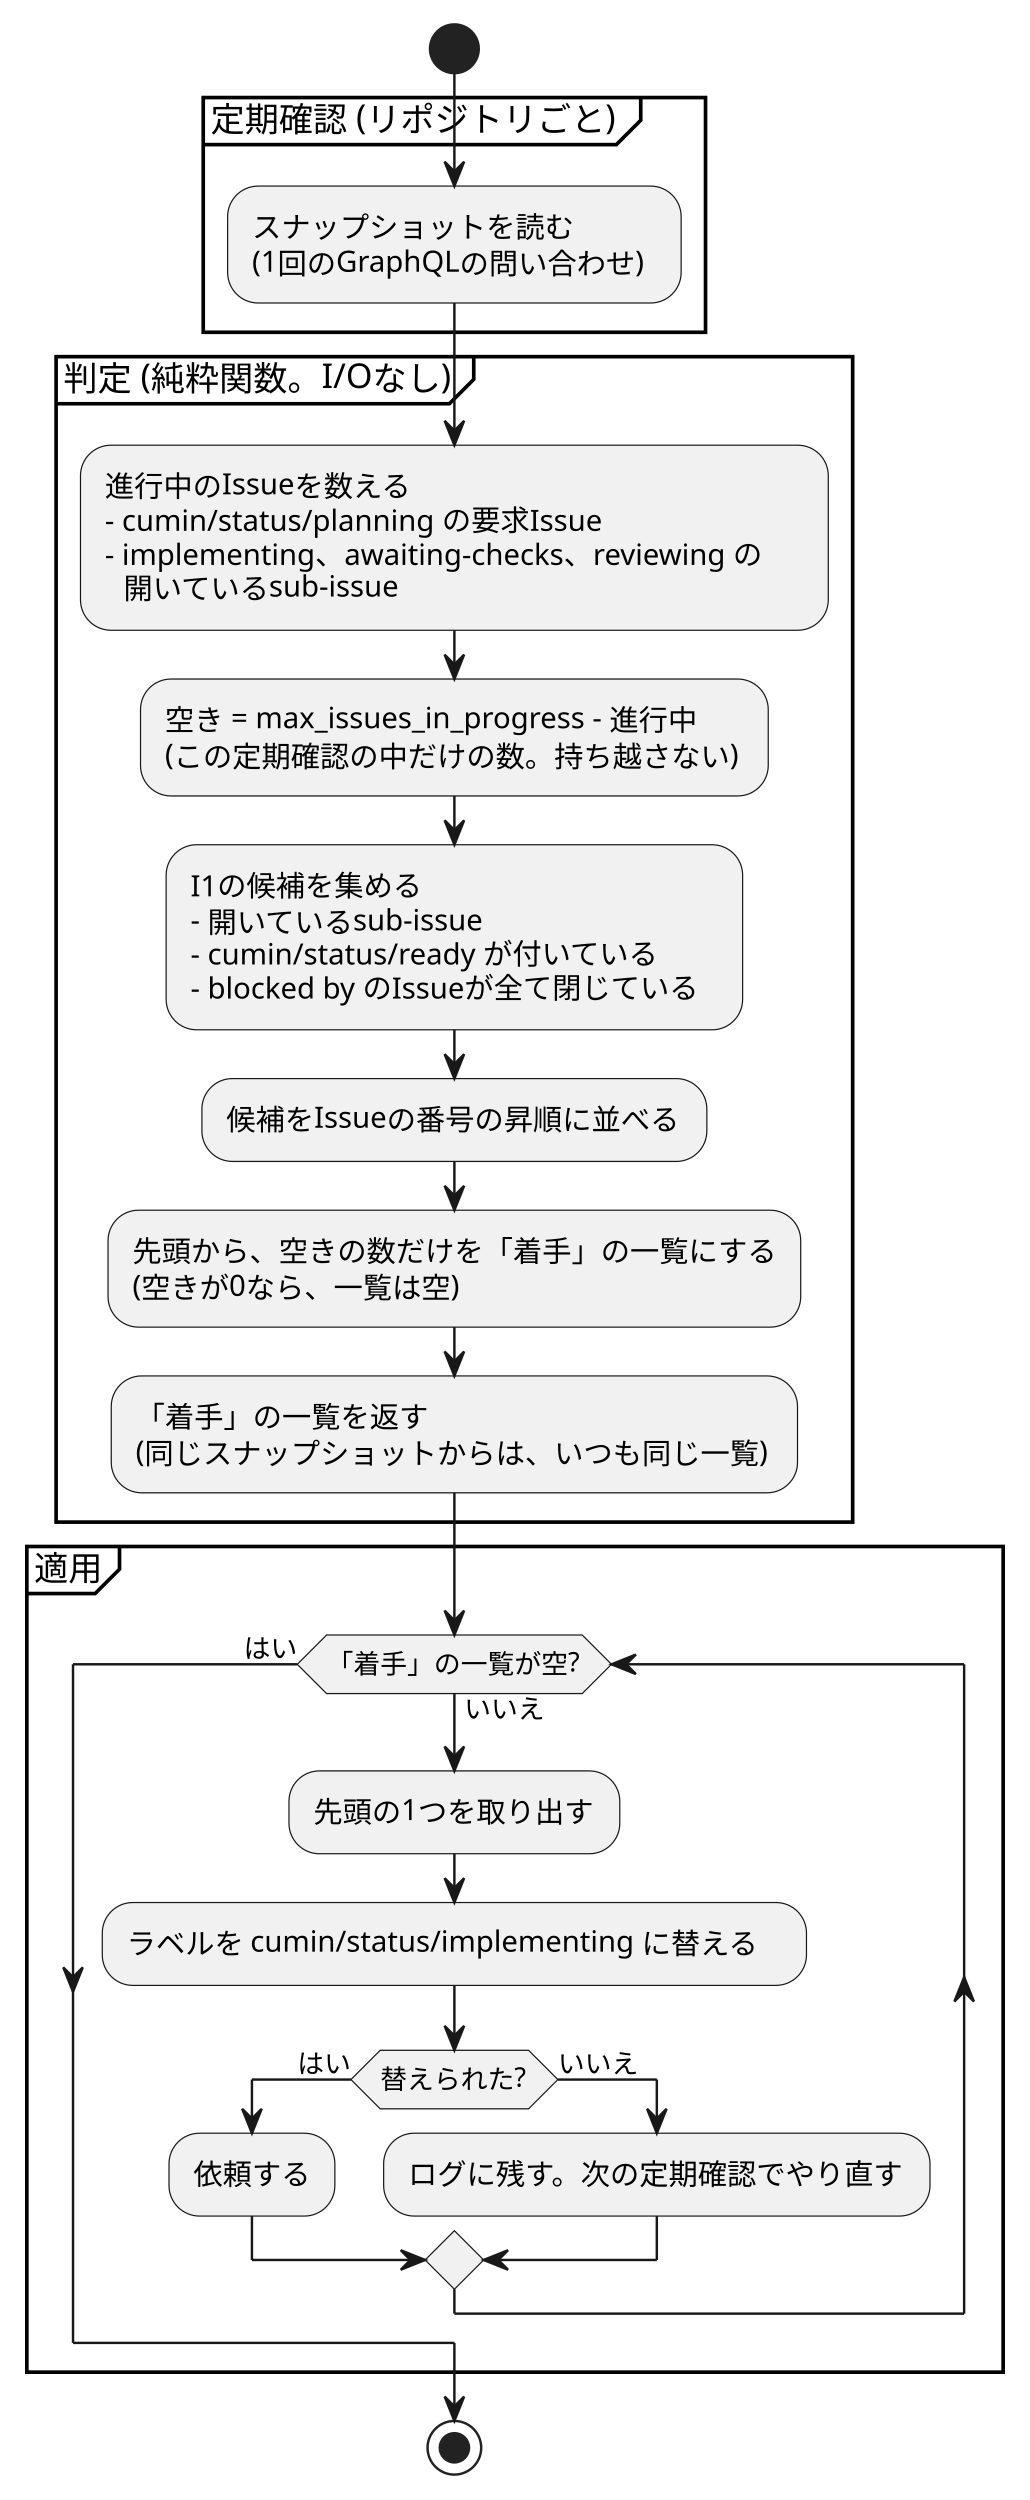
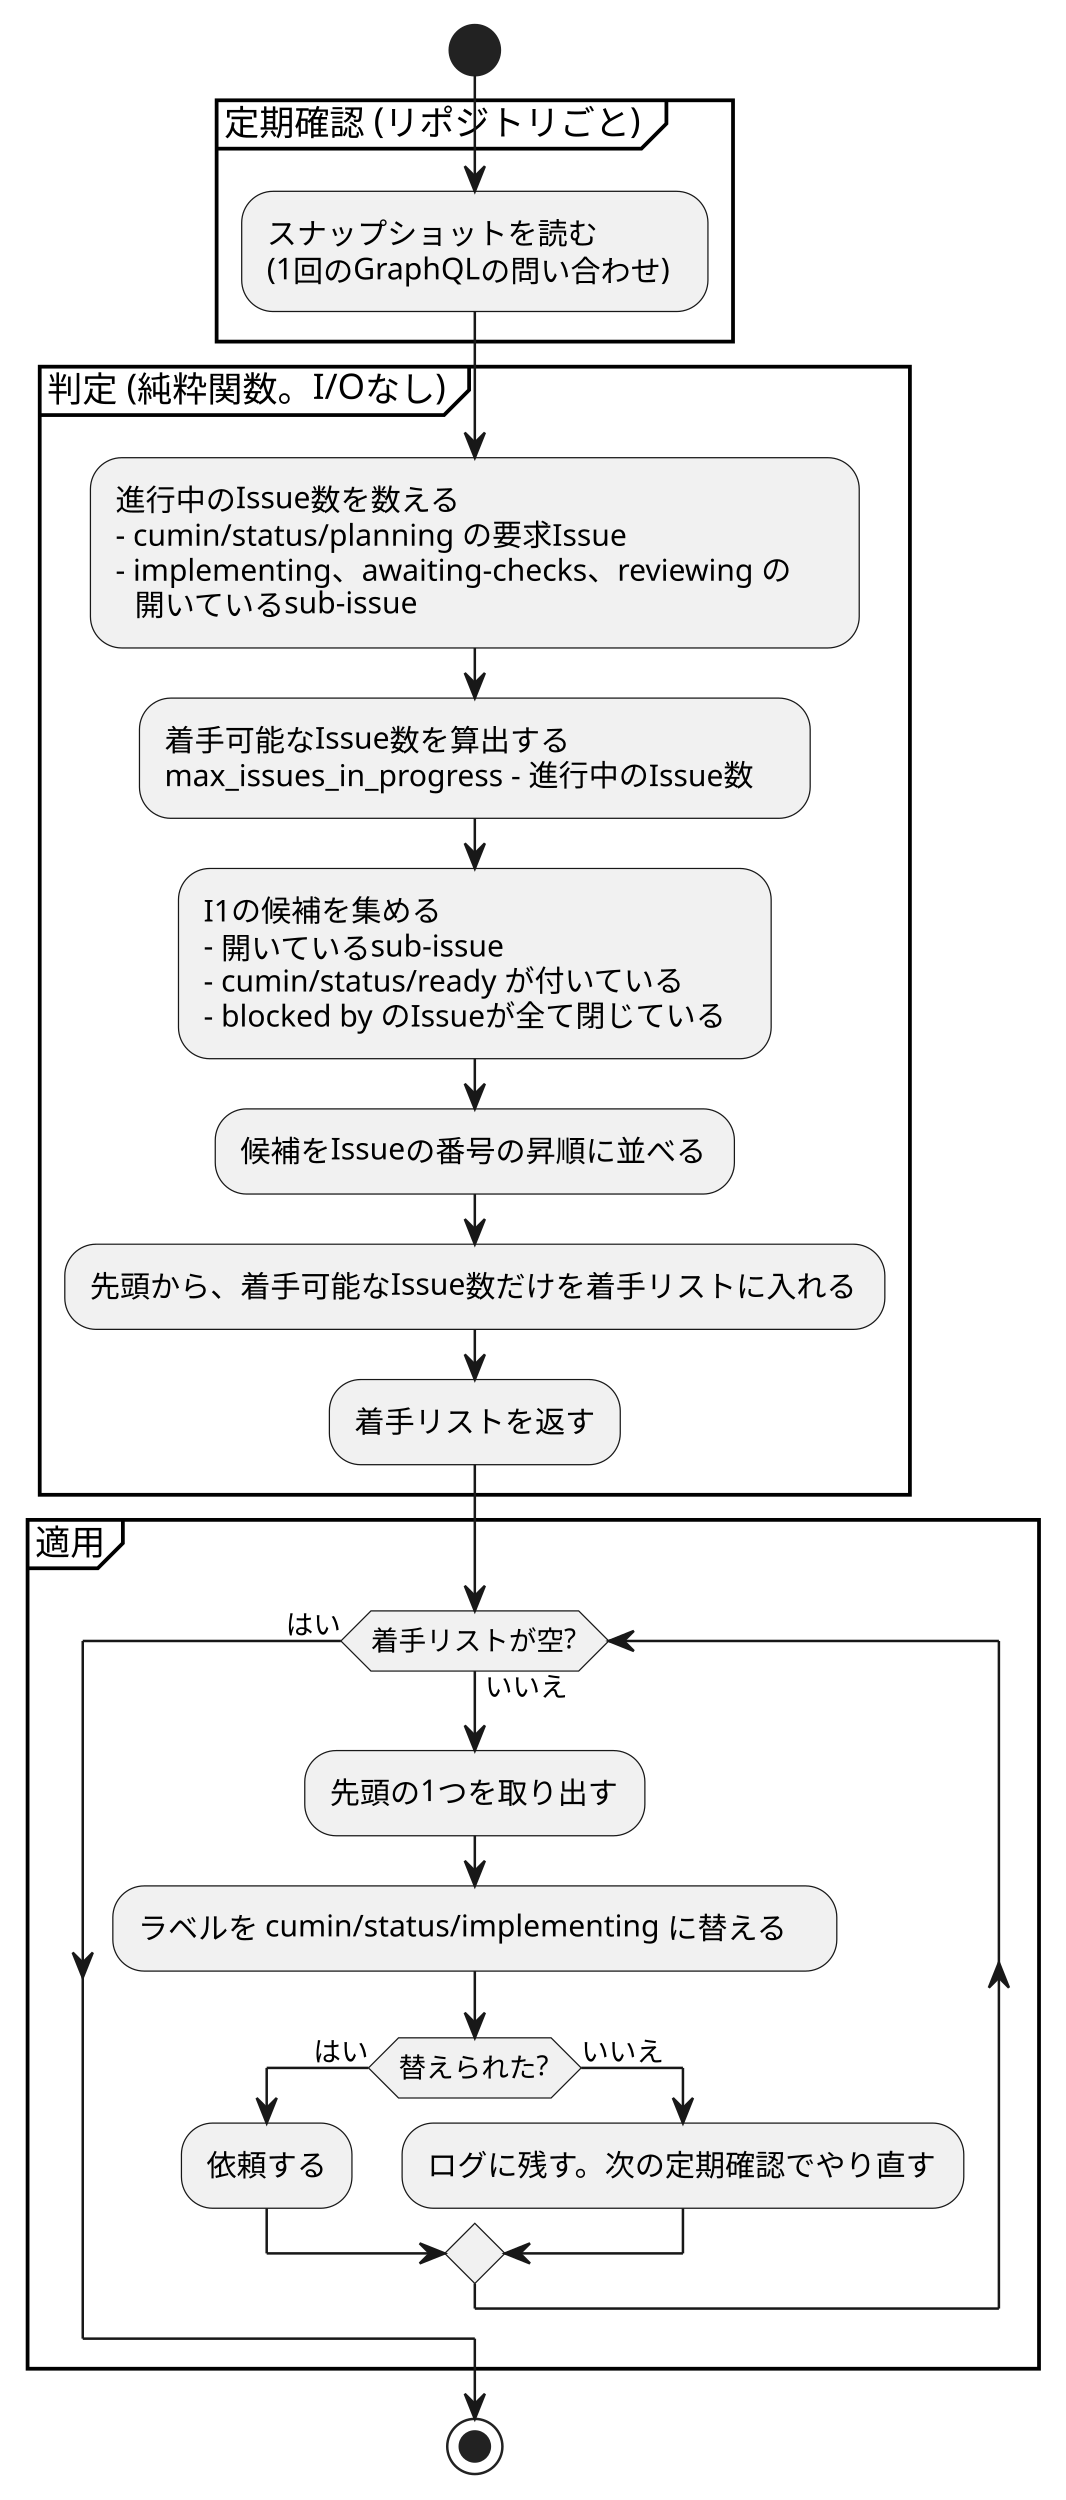
- <svg xmlns="http://www.w3.org/2000/svg" contentStyleType="text/css" data-diagram-type="ACTIVITY" height="1025px" preserveAspectRatio="none" style="width:422px;height:1025px;background:#FFFFFF;" version="1.1" viewBox="0 0 422 1025" width="422px" zoomAndPan="magnify">
+ <svg xmlns="http://www.w3.org/2000/svg" contentStyleType="text/css" data-diagram-type="ACTIVITY" height="997px" preserveAspectRatio="none" style="width:425px;height:997px;background:#FFFFFF;" version="1.1" viewBox="0 0 425 997" width="425px" zoomAndPan="magnify">
  <defs />
  <g>
-     <ellipse cx="186.297" cy="20" fill="#222222" rx="10" ry="10" style="stroke:#222222;stroke-width:1;" />
-     <rect fill="none" height="96.234" style="stroke:#000000;stroke-width:1.5;" width="205.938" x="83.328" y="40" />
-     <path d="M262.701,40 L262.701,49.297 L252.701,59.297 L83.328,59.297" fill="none" style="stroke:#000000;stroke-width:1.5;" />
-     <text fill="#000000" font-family="sans-serif" font-size="14" lengthAdjust="spacing" textLength="169.373" x="86.328" y="53.995">定期確認 (リポジトリごと)</text>
-     <rect fill="#F1F1F1" height="47.938" rx="12.5" ry="12.5" style="stroke:#181818;stroke-width:0.5;" width="185.938" x="93.328" y="76.297" />
-     <text fill="#000000" font-family="sans-serif" font-size="12" lengthAdjust="spacing" textLength="132.001" x="103.328" y="97.436">スナップショットを読む</text>
-     <text fill="#000000" font-family="sans-serif" font-size="12" lengthAdjust="spacing" textLength="165.938" x="103.328" y="111.404">(1回のGraphQLの問い合わせ)</text>
-     <rect fill="none" height="477.828" style="stroke:#000000;stroke-width:1.5;" width="326.594" x="23" y="146.234" />
-     <path d="M194.239,146.234 L194.239,155.531 L184.239,165.531 L23,165.531" fill="none" style="stroke:#000000;stroke-width:1.5;" />
-     <text fill="#000000" font-family="sans-serif" font-size="14" lengthAdjust="spacing" textLength="161.239" x="26" y="160.23">判定 (純粋関数。I/Oなし)</text>
-     <rect fill="#F1F1F1" height="75.875" rx="12.5" ry="12.5" style="stroke:#181818;stroke-width:0.5;" width="306.594" x="33" y="182.531" />
-     <text fill="#000000" font-family="sans-serif" font-size="12" lengthAdjust="spacing" textLength="127.032" x="43" y="203.67">進行中のIssueを数える</text>
-     <text fill="#000000" font-family="sans-serif" font-size="12" lengthAdjust="spacing" textLength="212.854" x="43" y="217.639">- cumin/status/planning の要求Issue</text>
-     <text fill="#000000" font-family="sans-serif" font-size="12" lengthAdjust="spacing" textLength="286.594" x="43" y="231.607">- implementing、awaiting-checks、reviewing の</text>
-     <text fill="#000000" font-family="sans-serif" font-size="12" lengthAdjust="spacing" textLength="116.631" x="50.629" y="245.576">開いているsub-issue</text>
-     <rect fill="#F1F1F1" height="47.938" rx="12.5" ry="12.5" style="stroke:#181818;stroke-width:0.5;" width="257.365" x="57.614" y="278.406" />
-     <text fill="#000000" font-family="sans-serif" font-size="12" lengthAdjust="spacing" textLength="234.135" x="67.615" y="299.545">空き = max_issues_in_progress - 進行中</text>
-     <text fill="#000000" font-family="sans-serif" font-size="12" lengthAdjust="spacing" textLength="237.365" x="67.615" y="313.514">(この定期確認の中だけの数。持ち越さない)</text>
-     <rect fill="#F1F1F1" height="75.875" rx="12.5" ry="12.5" style="stroke:#181818;stroke-width:0.5;" width="236.364" x="68.115" y="346.344" />
-     <text fill="#000000" font-family="sans-serif" font-size="12" lengthAdjust="spacing" textLength="95.174" x="78.115" y="367.482">I1の候補を集める</text>
-     <text fill="#000000" font-family="sans-serif" font-size="12" lengthAdjust="spacing" textLength="124.776" x="78.115" y="381.451">- 開いているsub-issue</text>
-     <text fill="#000000" font-family="sans-serif" font-size="12" lengthAdjust="spacing" textLength="200.139" x="78.115" y="395.42">- cumin/status/ready が付いている</text>
-     <text fill="#000000" font-family="sans-serif" font-size="12" lengthAdjust="spacing" textLength="216.364" x="78.115" y="409.389">- blocked by のIssueが全て閉じている</text>
-     <rect fill="#F1F1F1" height="33.969" rx="12.5" ry="12.5" style="stroke:#181818;stroke-width:0.5;" width="207.032" x="82.781" y="442.219" />
-     <text fill="#000000" font-family="sans-serif" font-size="12" lengthAdjust="spacing" textLength="187.032" x="92.781" y="463.357">候補をIssueの番号の昇順に並べる</text>
-     <rect fill="#F1F1F1" height="47.938" rx="12.5" ry="12.5" style="stroke:#181818;stroke-width:0.5;" width="284.002" x="44.296" y="496.188" />
-     <text fill="#000000" font-family="sans-serif" font-size="12" lengthAdjust="spacing" textLength="264.002" x="54.296" y="517.326">先頭から、空きの数だけを「着手」の一覧にする</text>
-     <text fill="#000000" font-family="sans-serif" font-size="12" lengthAdjust="spacing" textLength="136.999" x="54.296" y="531.295">(空きが0なら、一覧は空)</text>
-     <rect fill="#F1F1F1" height="47.938" rx="12.5" ry="12.5" style="stroke:#181818;stroke-width:0.5;" width="281.365" x="45.614" y="564.125" />
-     <text fill="#000000" font-family="sans-serif" font-size="12" lengthAdjust="spacing" textLength="120.001" x="55.614" y="585.264">「着手」の一覧を返す</text>
-     <text fill="#000000" font-family="sans-serif" font-size="12" lengthAdjust="spacing" textLength="261.365" x="55.614" y="599.232">(同じスナップショットからは、いつも同じ一覧)</text>
-     <rect fill="none" height="338.527" style="stroke:#000000;stroke-width:1.5;" width="400.298" x="11" y="634.062" />
-     <path d="M49,634.062 L49,643.359 L39,653.359 L11,653.359" fill="none" style="stroke:#000000;stroke-width:1.5;" />
-     <text fill="#000000" font-family="sans-serif" font-size="14" lengthAdjust="spacing" textLength="28" x="14" y="648.058">適用</text>
-     <rect fill="#F1F1F1" height="33.969" rx="12.5" ry="12.5" style="stroke:#181818;stroke-width:0.5;" width="135.636" x="118.479" y="726.07" />
-     <text fill="#000000" font-family="sans-serif" font-size="12" lengthAdjust="spacing" textLength="115.636" x="128.479" y="747.208">先頭の1つを取り出す</text>
-     <rect fill="#F1F1F1" height="33.969" rx="12.5" ry="12.5" style="stroke:#181818;stroke-width:0.5;" width="288.717" x="41.938" y="780.039" />
-     <text fill="#000000" font-family="sans-serif" font-size="12" lengthAdjust="spacing" textLength="268.717" x="51.938" y="801.177">ラベルを cumin/status/implementing に替える</text>
-     <polygon fill="#F1F1F1" points="155.878,840.621,216.716,840.621,228.716,852.621,216.716,864.621,155.878,864.621,143.878,852.621,155.878,840.621" style="stroke:#181818;stroke-width:0.5;" />
-     <text fill="#000000" font-family="sans-serif" font-size="11" lengthAdjust="spacing" textLength="60.838" x="155.878" y="856.429">替えられた?</text>
-     <text fill="#000000" font-family="sans-serif" font-size="11" lengthAdjust="spacing" textLength="22" x="121.878" y="850.026">はい</text>
-     <text fill="#000000" font-family="sans-serif" font-size="11" lengthAdjust="spacing" textLength="33" x="228.716" y="850.026">いいえ</text>
-     <rect fill="#F1F1F1" height="33.969" rx="12.5" ry="12.5" style="stroke:#181818;stroke-width:0.5;" width="68" x="69.296" y="874.621" />
-     <text fill="#000000" font-family="sans-serif" font-size="12" lengthAdjust="spacing" textLength="48" x="79.296" y="895.759">依頼する</text>
-     <rect fill="#F1F1F1" height="33.969" rx="12.5" ry="12.5" style="stroke:#181818;stroke-width:0.5;" width="224.002" x="157.297" y="874.621" />
-     <text fill="#000000" font-family="sans-serif" font-size="12" lengthAdjust="spacing" textLength="204.002" x="167.297" y="895.759">ログに残す。次の定期確認でやり直す</text>
-     <polygon fill="#F1F1F1" points="186.297,914.589,198.297,926.589,186.297,938.589,174.297,926.589,186.297,914.589" style="stroke:#181818;stroke-width:0.5;" />
-     <polygon fill="#F1F1F1" points="133.878,670.359,238.716,670.359,250.716,682.359,238.716,694.359,133.878,694.359,121.878,682.359,133.878,670.359" style="stroke:#181818;stroke-width:0.5;" />
-     <text fill="#000000" font-family="sans-serif" font-size="11" lengthAdjust="spacing" textLength="33" x="190.297" y="704.57">いいえ</text>
-     <text fill="#000000" font-family="sans-serif" font-size="11" lengthAdjust="spacing" textLength="104.838" x="133.878" y="686.168">「着手」の一覧が空?</text>
-     <text fill="#000000" font-family="sans-serif" font-size="11" lengthAdjust="spacing" textLength="22" x="99.878" y="679.765">はい</text>
-     <ellipse cx="186.297" cy="1003.589" fill="none" rx="11" ry="11" style="stroke:#222222;stroke-width:1;" />
-     <ellipse cx="186.297" cy="1003.589" fill="#222222" rx="6" ry="6" style="stroke:#222222;stroke-width:1;" />
-     <line style="stroke:#181818;stroke-width:1;" x1="186.297" x2="186.297" y1="30" y2="76.297" />
-     <polygon fill="#181818" points="182.297,66.297,186.297,76.297,190.297,66.297,186.297,70.297" style="stroke:#181818;stroke-width:1;" />
-     <line style="stroke:#181818;stroke-width:1;" x1="186.297" x2="186.297" y1="258.406" y2="278.406" />
-     <polygon fill="#181818" points="182.297,268.406,186.297,278.406,190.297,268.406,186.297,272.406" style="stroke:#181818;stroke-width:1;" />
-     <line style="stroke:#181818;stroke-width:1;" x1="186.297" x2="186.297" y1="326.344" y2="346.344" />
-     <polygon fill="#181818" points="182.297,336.344,186.297,346.344,190.297,336.344,186.297,340.344" style="stroke:#181818;stroke-width:1;" />
-     <line style="stroke:#181818;stroke-width:1;" x1="186.297" x2="186.297" y1="422.219" y2="442.219" />
-     <polygon fill="#181818" points="182.297,432.219,186.297,442.219,190.297,432.219,186.297,436.219" style="stroke:#181818;stroke-width:1;" />
-     <line style="stroke:#181818;stroke-width:1;" x1="186.297" x2="186.297" y1="476.188" y2="496.188" />
-     <polygon fill="#181818" points="182.297,486.188,186.297,496.188,190.297,486.188,186.297,490.188" style="stroke:#181818;stroke-width:1;" />
-     <line style="stroke:#181818;stroke-width:1;" x1="186.297" x2="186.297" y1="544.125" y2="564.125" />
-     <polygon fill="#181818" points="182.297,554.125,186.297,564.125,190.297,554.125,186.297,558.125" style="stroke:#181818;stroke-width:1;" />
-     <line style="stroke:#181818;stroke-width:1;" x1="186.297" x2="186.297" y1="124.234" y2="182.531" />
-     <polygon fill="#181818" points="182.297,172.531,186.297,182.531,190.297,172.531,186.297,176.531" style="stroke:#181818;stroke-width:1;" />
-     <line style="stroke:#181818;stroke-width:1;" x1="186.297" x2="186.297" y1="760.039" y2="780.039" />
-     <polygon fill="#181818" points="182.297,770.039,186.297,780.039,190.297,770.039,186.297,774.039" style="stroke:#181818;stroke-width:1;" />
-     <line style="stroke:#181818;stroke-width:1;" x1="143.878" x2="103.296" y1="852.621" y2="852.621" />
-     <line style="stroke:#181818;stroke-width:1;" x1="103.296" x2="103.296" y1="852.621" y2="874.621" />
-     <polygon fill="#181818" points="99.296,864.621,103.296,874.621,107.296,864.621,103.296,868.621" style="stroke:#181818;stroke-width:1;" />
-     <line style="stroke:#181818;stroke-width:1;" x1="228.716" x2="269.298" y1="852.621" y2="852.621" />
-     <line style="stroke:#181818;stroke-width:1;" x1="269.298" x2="269.298" y1="852.621" y2="874.621" />
-     <polygon fill="#181818" points="265.298,864.621,269.298,874.621,273.298,864.621,269.298,868.621" style="stroke:#181818;stroke-width:1;" />
-     <line style="stroke:#181818;stroke-width:1;" x1="103.296" x2="103.296" y1="908.589" y2="926.589" />
-     <line style="stroke:#181818;stroke-width:1;" x1="103.296" x2="174.297" y1="926.589" y2="926.589" />
-     <polygon fill="#181818" points="164.297,922.589,174.297,926.589,164.297,930.589,168.297,926.589" style="stroke:#181818;stroke-width:1;" />
-     <line style="stroke:#181818;stroke-width:1;" x1="269.298" x2="269.298" y1="908.589" y2="926.589" />
-     <line style="stroke:#181818;stroke-width:1;" x1="269.298" x2="198.297" y1="926.589" y2="926.589" />
-     <polygon fill="#181818" points="208.297,922.589,198.297,926.589,208.297,930.589,204.297,926.589" style="stroke:#181818;stroke-width:1;" />
-     <line style="stroke:#181818;stroke-width:1;" x1="186.297" x2="186.297" y1="814.007" y2="840.621" />
-     <polygon fill="#181818" points="182.297,830.621,186.297,840.621,190.297,830.621,186.297,834.621" style="stroke:#181818;stroke-width:1;" />
-     <line style="stroke:#181818;stroke-width:1;" x1="186.297" x2="186.297" y1="694.359" y2="726.07" />
-     <polygon fill="#181818" points="182.297,716.07,186.297,726.07,190.297,716.07,186.297,720.07" style="stroke:#181818;stroke-width:1;" />
-     <line style="stroke:#181818;stroke-width:1;" x1="186.297" x2="186.297" y1="938.589" y2="948.589" />
-     <line style="stroke:#181818;stroke-width:1;" x1="186.297" x2="395.298" y1="948.589" y2="948.589" />
-     <polygon fill="#181818" points="391.298,820.621,395.298,810.621,399.298,820.621,395.298,816.621" style="stroke:#181818;stroke-width:1;" />
-     <line style="stroke:#181818;stroke-width:1;" x1="395.298" x2="395.298" y1="682.359" y2="948.589" />
-     <line style="stroke:#181818;stroke-width:1;" x1="395.298" x2="250.716" y1="682.359" y2="682.359" />
-     <polygon fill="#181818" points="260.716,678.359,250.716,682.359,260.716,686.359,256.716,682.359" style="stroke:#181818;stroke-width:1;" />
-     <line style="stroke:#181818;stroke-width:1;" x1="121.878" x2="29.938" y1="682.359" y2="682.359" />
-     <polygon fill="#181818" points="25.938,806.621,29.938,816.621,33.938,806.621,29.938,810.621" style="stroke:#181818;stroke-width:1;" />
-     <line style="stroke:#181818;stroke-width:1;" x1="29.938" x2="29.938" y1="682.359" y2="960.589" />
-     <line style="stroke:#181818;stroke-width:1;" x1="29.938" x2="186.297" y1="960.589" y2="960.589" />
-     <line style="stroke:#181818;stroke-width:1;" x1="186.297" x2="186.297" y1="960.589" y2="992.589" />
-     <polygon fill="#181818" points="182.297,982.589,186.297,992.589,190.297,982.589,186.297,986.589" style="stroke:#181818;stroke-width:1;" />
-     <line style="stroke:#181818;stroke-width:1;" x1="186.297" x2="186.297" y1="612.062" y2="670.359" />
-     <polygon fill="#181818" points="182.297,660.359,186.297,670.359,190.297,660.359,186.297,664.359" style="stroke:#181818;stroke-width:1;" />
+     <ellipse cx="189.359" cy="20" fill="#222222" rx="10" ry="10" style="stroke:#222222;stroke-width:1;" />
+     <rect fill="none" height="96.234" style="stroke:#000000;stroke-width:1.5;" width="205.938" x="86.39" y="40" />
+     <path d="M265.763,40 L265.763,49.297 L255.763,59.297 L86.39,59.297" fill="none" style="stroke:#000000;stroke-width:1.5;" />
+     <text fill="#000000" font-family="sans-serif" font-size="14" lengthAdjust="spacing" textLength="169.373" x="89.39" y="53.995">定期確認 (リポジトリごと)</text>
+     <rect fill="#F1F1F1" height="47.938" rx="12.5" ry="12.5" style="stroke:#181818;stroke-width:0.5;" width="185.938" x="96.39" y="76.297" />
+     <text fill="#000000" font-family="sans-serif" font-size="12" lengthAdjust="spacing" textLength="132.001" x="106.39" y="97.436">スナップショットを読む</text>
+     <text fill="#000000" font-family="sans-serif" font-size="12" lengthAdjust="spacing" textLength="165.938" x="106.39" y="111.404">(1回のGraphQLの問い合わせ)</text>
+     <rect fill="none" height="449.891" style="stroke:#000000;stroke-width:1.5;" width="347.033" x="15.842" y="146.234" />
+     <path d="M187.081,146.234 L187.081,155.531 L177.081,165.531 L15.842,165.531" fill="none" style="stroke:#000000;stroke-width:1.5;" />
+     <text fill="#000000" font-family="sans-serif" font-size="14" lengthAdjust="spacing" textLength="161.239" x="18.842" y="160.23">判定 (純粋関数。I/Oなし)</text>
+     <rect fill="#F1F1F1" height="75.875" rx="12.5" ry="12.5" style="stroke:#181818;stroke-width:0.5;" width="306.594" x="36.062" y="182.531" />
+     <text fill="#000000" font-family="sans-serif" font-size="12" lengthAdjust="spacing" textLength="139.032" x="46.062" y="203.67">進行中のIssue数を数える</text>
+     <text fill="#000000" font-family="sans-serif" font-size="12" lengthAdjust="spacing" textLength="212.854" x="46.062" y="217.639">- cumin/status/planning の要求Issue</text>
+     <text fill="#000000" font-family="sans-serif" font-size="12" lengthAdjust="spacing" textLength="286.594" x="46.062" y="231.607">- implementing、awaiting-checks、reviewing の</text>
+     <text fill="#000000" font-family="sans-serif" font-size="12" lengthAdjust="spacing" textLength="116.631" x="53.691" y="245.576">開いているsub-issue</text>
+     <rect fill="#F1F1F1" height="47.938" rx="12.5" ry="12.5" style="stroke:#181818;stroke-width:0.5;" width="267.483" x="55.617" y="278.406" />
+     <text fill="#000000" font-family="sans-serif" font-size="12" lengthAdjust="spacing" textLength="163.032" x="65.617" y="299.545">着手可能なIssue数を算出する</text>
+     <text fill="#000000" font-family="sans-serif" font-size="12" lengthAdjust="spacing" textLength="247.483" x="65.617" y="313.514">max_issues_in_progress - 進行中のIssue数</text>
+     <rect fill="#F1F1F1" height="75.875" rx="12.5" ry="12.5" style="stroke:#181818;stroke-width:0.5;" width="236.364" x="71.177" y="346.344" />
+     <text fill="#000000" font-family="sans-serif" font-size="12" lengthAdjust="spacing" textLength="95.174" x="81.177" y="367.482">I1の候補を集める</text>
+     <text fill="#000000" font-family="sans-serif" font-size="12" lengthAdjust="spacing" textLength="124.776" x="81.177" y="381.451">- 開いているsub-issue</text>
+     <text fill="#000000" font-family="sans-serif" font-size="12" lengthAdjust="spacing" textLength="200.139" x="81.177" y="395.42">- cumin/status/ready が付いている</text>
+     <text fill="#000000" font-family="sans-serif" font-size="12" lengthAdjust="spacing" textLength="216.364" x="81.177" y="409.389">- blocked by のIssueが全て閉じている</text>
+     <rect fill="#F1F1F1" height="33.969" rx="12.5" ry="12.5" style="stroke:#181818;stroke-width:0.5;" width="207.032" x="85.843" y="442.219" />
+     <text fill="#000000" font-family="sans-serif" font-size="12" lengthAdjust="spacing" textLength="187.032" x="95.843" y="463.357">候補をIssueの番号の昇順に並べる</text>
+     <rect fill="#F1F1F1" height="33.969" rx="12.5" ry="12.5" style="stroke:#181818;stroke-width:0.5;" width="327.033" x="25.842" y="496.188" />
+     <text fill="#000000" font-family="sans-serif" font-size="12" lengthAdjust="spacing" textLength="307.033" x="35.842" y="517.326">先頭から、着手可能なIssue数だけを着手リストに入れる</text>
+     <rect fill="#F1F1F1" height="33.969" rx="12.5" ry="12.5" style="stroke:#181818;stroke-width:0.5;" width="116.001" x="131.358" y="550.156" />
+     <text fill="#000000" font-family="sans-serif" font-size="12" lengthAdjust="spacing" textLength="96.001" x="141.358" y="571.295">着手リストを返す</text>
+     <rect fill="none" height="338.527" style="stroke:#000000;stroke-width:1.5;" width="403.36" x="11" y="606.125" />
+     <path d="M49,606.125 L49,615.422 L39,625.422 L11,625.422" fill="none" style="stroke:#000000;stroke-width:1.5;" />
+     <text fill="#000000" font-family="sans-serif" font-size="14" lengthAdjust="spacing" textLength="28" x="14" y="620.12">適用</text>
+     <rect fill="#F1F1F1" height="33.969" rx="12.5" ry="12.5" style="stroke:#181818;stroke-width:0.5;" width="135.636" x="121.541" y="698.132" />
+     <text fill="#000000" font-family="sans-serif" font-size="12" lengthAdjust="spacing" textLength="115.636" x="131.541" y="719.271">先頭の1つを取り出す</text>
+     <rect fill="#F1F1F1" height="33.969" rx="12.5" ry="12.5" style="stroke:#181818;stroke-width:0.5;" width="288.717" x="45" y="752.101" />
+     <text fill="#000000" font-family="sans-serif" font-size="12" lengthAdjust="spacing" textLength="268.717" x="55" y="773.24">ラベルを cumin/status/implementing に替える</text>
+     <polygon fill="#F1F1F1" points="158.94,812.683,219.778,812.683,231.778,824.683,219.778,836.683,158.94,836.683,146.94,824.683,158.94,812.683" style="stroke:#181818;stroke-width:0.5;" />
+     <text fill="#000000" font-family="sans-serif" font-size="11" lengthAdjust="spacing" textLength="60.838" x="158.94" y="828.491">替えられた?</text>
+     <text fill="#000000" font-family="sans-serif" font-size="11" lengthAdjust="spacing" textLength="22" x="124.94" y="822.089">はい</text>
+     <text fill="#000000" font-family="sans-serif" font-size="11" lengthAdjust="spacing" textLength="33" x="231.778" y="822.089">いいえ</text>
+     <rect fill="#F1F1F1" height="33.969" rx="12.5" ry="12.5" style="stroke:#181818;stroke-width:0.5;" width="68" x="72.358" y="846.683" />
+     <text fill="#000000" font-family="sans-serif" font-size="12" lengthAdjust="spacing" textLength="48" x="82.358" y="867.822">依頼する</text>
+     <rect fill="#F1F1F1" height="33.969" rx="12.5" ry="12.5" style="stroke:#181818;stroke-width:0.5;" width="224.002" x="160.358" y="846.683" />
+     <text fill="#000000" font-family="sans-serif" font-size="12" lengthAdjust="spacing" textLength="204.002" x="170.358" y="867.822">ログに残す。次の定期確認でやり直す</text>
+     <polygon fill="#F1F1F1" points="189.359,886.652,201.359,898.652,189.359,910.652,177.359,898.652,189.359,886.652" style="stroke:#181818;stroke-width:0.5;" />
+     <polygon fill="#F1F1F1" points="147.94,642.422,230.778,642.422,242.778,654.422,230.778,666.422,147.94,666.422,135.94,654.422,147.94,642.422" style="stroke:#181818;stroke-width:0.5;" />
+     <text fill="#000000" font-family="sans-serif" font-size="11" lengthAdjust="spacing" textLength="33" x="193.359" y="676.632">いいえ</text>
+     <text fill="#000000" font-family="sans-serif" font-size="11" lengthAdjust="spacing" textLength="82.838" x="147.94" y="658.23">着手リストが空?</text>
+     <text fill="#000000" font-family="sans-serif" font-size="11" lengthAdjust="spacing" textLength="22" x="113.94" y="651.828">はい</text>
+     <ellipse cx="189.359" cy="975.652" fill="none" rx="11" ry="11" style="stroke:#222222;stroke-width:1;" />
+     <ellipse cx="189.359" cy="975.652" fill="#222222" rx="6" ry="6" style="stroke:#222222;stroke-width:1;" />
+     <line style="stroke:#181818;stroke-width:1;" x1="189.359" x2="189.359" y1="30" y2="76.297" />
+     <polygon fill="#181818" points="185.359,66.297,189.359,76.297,193.359,66.297,189.359,70.297" style="stroke:#181818;stroke-width:1;" />
+     <line style="stroke:#181818;stroke-width:1;" x1="189.359" x2="189.359" y1="258.406" y2="278.406" />
+     <polygon fill="#181818" points="185.359,268.406,189.359,278.406,193.359,268.406,189.359,272.406" style="stroke:#181818;stroke-width:1;" />
+     <line style="stroke:#181818;stroke-width:1;" x1="189.359" x2="189.359" y1="326.344" y2="346.344" />
+     <polygon fill="#181818" points="185.359,336.344,189.359,346.344,193.359,336.344,189.359,340.344" style="stroke:#181818;stroke-width:1;" />
+     <line style="stroke:#181818;stroke-width:1;" x1="189.359" x2="189.359" y1="422.219" y2="442.219" />
+     <polygon fill="#181818" points="185.359,432.219,189.359,442.219,193.359,432.219,189.359,436.219" style="stroke:#181818;stroke-width:1;" />
+     <line style="stroke:#181818;stroke-width:1;" x1="189.359" x2="189.359" y1="476.188" y2="496.188" />
+     <polygon fill="#181818" points="185.359,486.188,189.359,496.188,193.359,486.188,189.359,490.188" style="stroke:#181818;stroke-width:1;" />
+     <line style="stroke:#181818;stroke-width:1;" x1="189.359" x2="189.359" y1="530.156" y2="550.156" />
+     <polygon fill="#181818" points="185.359,540.156,189.359,550.156,193.359,540.156,189.359,544.156" style="stroke:#181818;stroke-width:1;" />
+     <line style="stroke:#181818;stroke-width:1;" x1="189.359" x2="189.359" y1="124.234" y2="182.531" />
+     <polygon fill="#181818" points="185.359,172.531,189.359,182.531,193.359,172.531,189.359,176.531" style="stroke:#181818;stroke-width:1;" />
+     <line style="stroke:#181818;stroke-width:1;" x1="189.359" x2="189.359" y1="732.101" y2="752.101" />
+     <polygon fill="#181818" points="185.359,742.101,189.359,752.101,193.359,742.101,189.359,746.101" style="stroke:#181818;stroke-width:1;" />
+     <line style="stroke:#181818;stroke-width:1;" x1="146.94" x2="106.358" y1="824.683" y2="824.683" />
+     <line style="stroke:#181818;stroke-width:1;" x1="106.358" x2="106.358" y1="824.683" y2="846.683" />
+     <polygon fill="#181818" points="102.358,836.683,106.358,846.683,110.358,836.683,106.358,840.683" style="stroke:#181818;stroke-width:1;" />
+     <line style="stroke:#181818;stroke-width:1;" x1="231.778" x2="272.359" y1="824.683" y2="824.683" />
+     <line style="stroke:#181818;stroke-width:1;" x1="272.359" x2="272.359" y1="824.683" y2="846.683" />
+     <polygon fill="#181818" points="268.359,836.683,272.359,846.683,276.359,836.683,272.359,840.683" style="stroke:#181818;stroke-width:1;" />
+     <line style="stroke:#181818;stroke-width:1;" x1="106.358" x2="106.358" y1="880.652" y2="898.652" />
+     <line style="stroke:#181818;stroke-width:1;" x1="106.358" x2="177.359" y1="898.652" y2="898.652" />
+     <polygon fill="#181818" points="167.359,894.652,177.359,898.652,167.359,902.652,171.359,898.652" style="stroke:#181818;stroke-width:1;" />
+     <line style="stroke:#181818;stroke-width:1;" x1="272.359" x2="272.359" y1="880.652" y2="898.652" />
+     <line style="stroke:#181818;stroke-width:1;" x1="272.359" x2="201.359" y1="898.652" y2="898.652" />
+     <polygon fill="#181818" points="211.359,894.652,201.359,898.652,211.359,902.652,207.359,898.652" style="stroke:#181818;stroke-width:1;" />
+     <line style="stroke:#181818;stroke-width:1;" x1="189.359" x2="189.359" y1="786.07" y2="812.683" />
+     <polygon fill="#181818" points="185.359,802.683,189.359,812.683,193.359,802.683,189.359,806.683" style="stroke:#181818;stroke-width:1;" />
+     <line style="stroke:#181818;stroke-width:1;" x1="189.359" x2="189.359" y1="666.422" y2="698.132" />
+     <polygon fill="#181818" points="185.359,688.132,189.359,698.132,193.359,688.132,189.359,692.132" style="stroke:#181818;stroke-width:1;" />
+     <line style="stroke:#181818;stroke-width:1;" x1="189.359" x2="189.359" y1="910.652" y2="920.652" />
+     <line style="stroke:#181818;stroke-width:1;" x1="189.359" x2="398.36" y1="920.652" y2="920.652" />
+     <polygon fill="#181818" points="394.36,792.683,398.36,782.683,402.36,792.683,398.36,788.683" style="stroke:#181818;stroke-width:1;" />
+     <line style="stroke:#181818;stroke-width:1;" x1="398.36" x2="398.36" y1="654.422" y2="920.652" />
+     <line style="stroke:#181818;stroke-width:1;" x1="398.36" x2="242.778" y1="654.422" y2="654.422" />
+     <polygon fill="#181818" points="252.778,650.422,242.778,654.422,252.778,658.422,248.778,654.422" style="stroke:#181818;stroke-width:1;" />
+     <line style="stroke:#181818;stroke-width:1;" x1="135.94" x2="33" y1="654.422" y2="654.422" />
+     <polygon fill="#181818" points="29,778.683,33,788.683,37,778.683,33,782.683" style="stroke:#181818;stroke-width:1;" />
+     <line style="stroke:#181818;stroke-width:1;" x1="33" x2="33" y1="654.422" y2="932.652" />
+     <line style="stroke:#181818;stroke-width:1;" x1="33" x2="189.359" y1="932.652" y2="932.652" />
+     <line style="stroke:#181818;stroke-width:1;" x1="189.359" x2="189.359" y1="932.652" y2="964.652" />
+     <polygon fill="#181818" points="185.359,954.652,189.359,964.652,193.359,954.652,189.359,958.652" style="stroke:#181818;stroke-width:1;" />
+     <line style="stroke:#181818;stroke-width:1;" x1="189.359" x2="189.359" y1="584.125" y2="642.422" />
+     <polygon fill="#181818" points="185.359,632.422,189.359,642.422,193.359,632.422,189.359,636.422" style="stroke:#181818;stroke-width:1;" />
  </g>
</svg>
